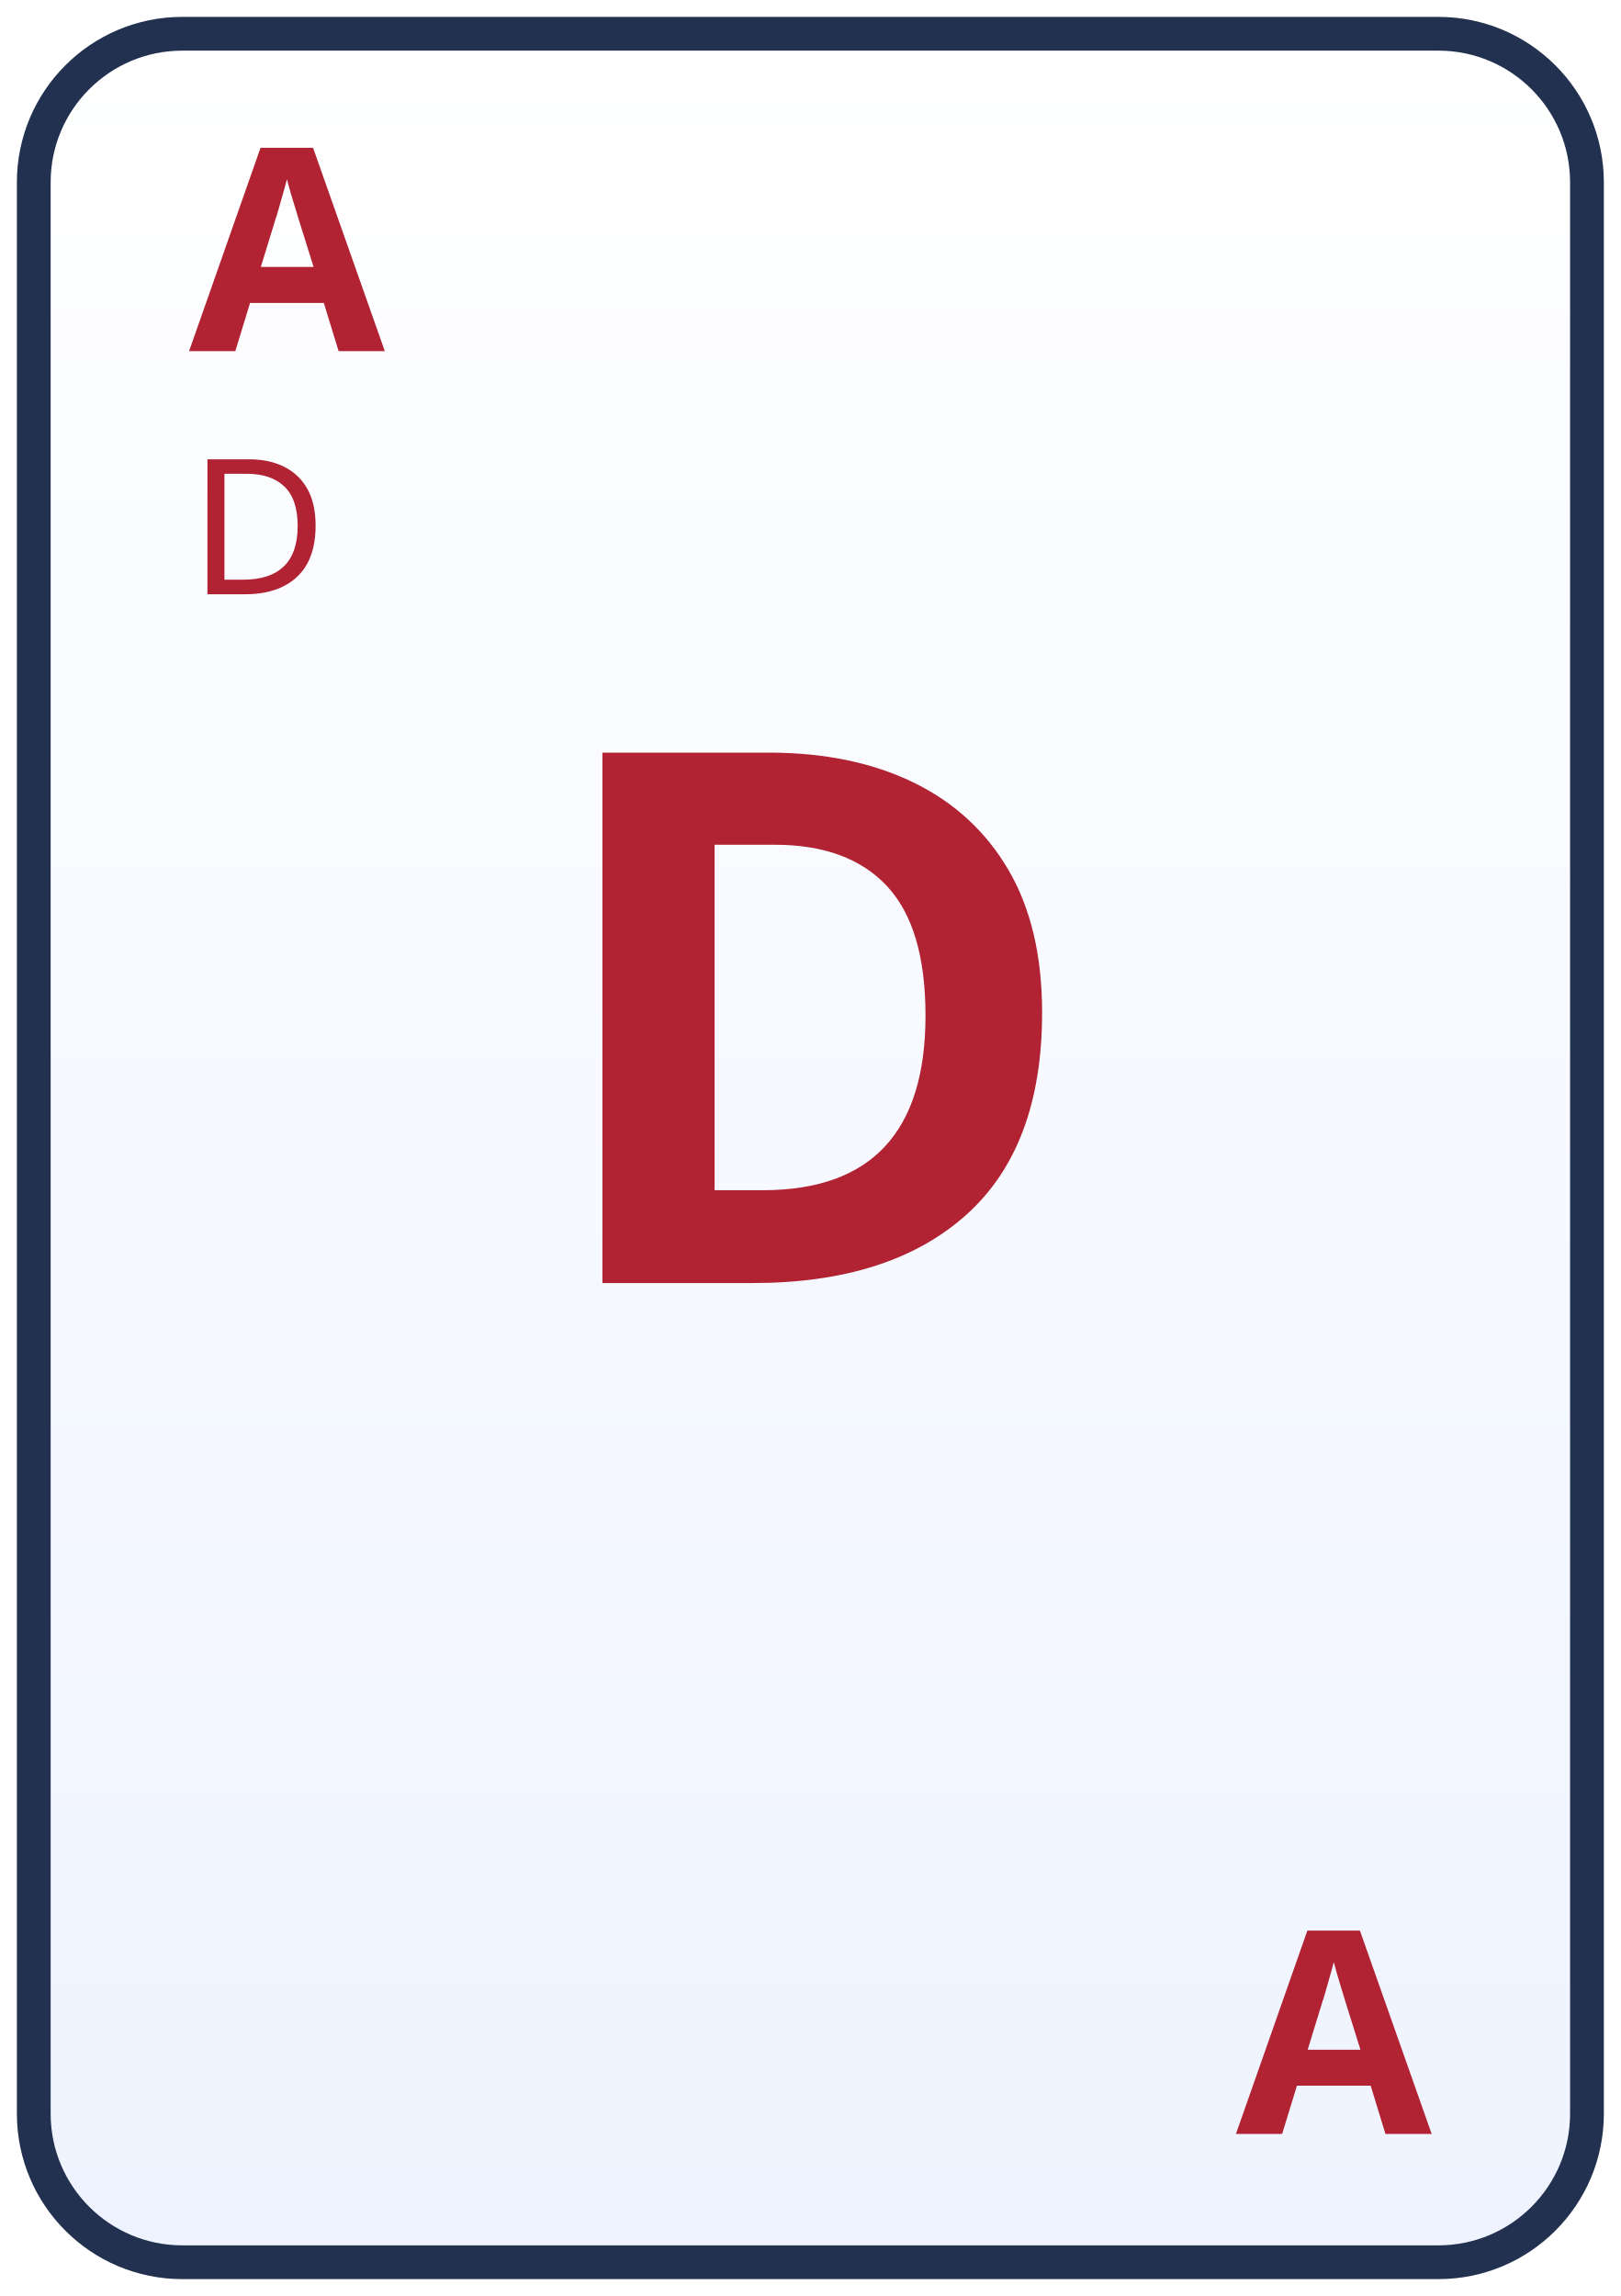
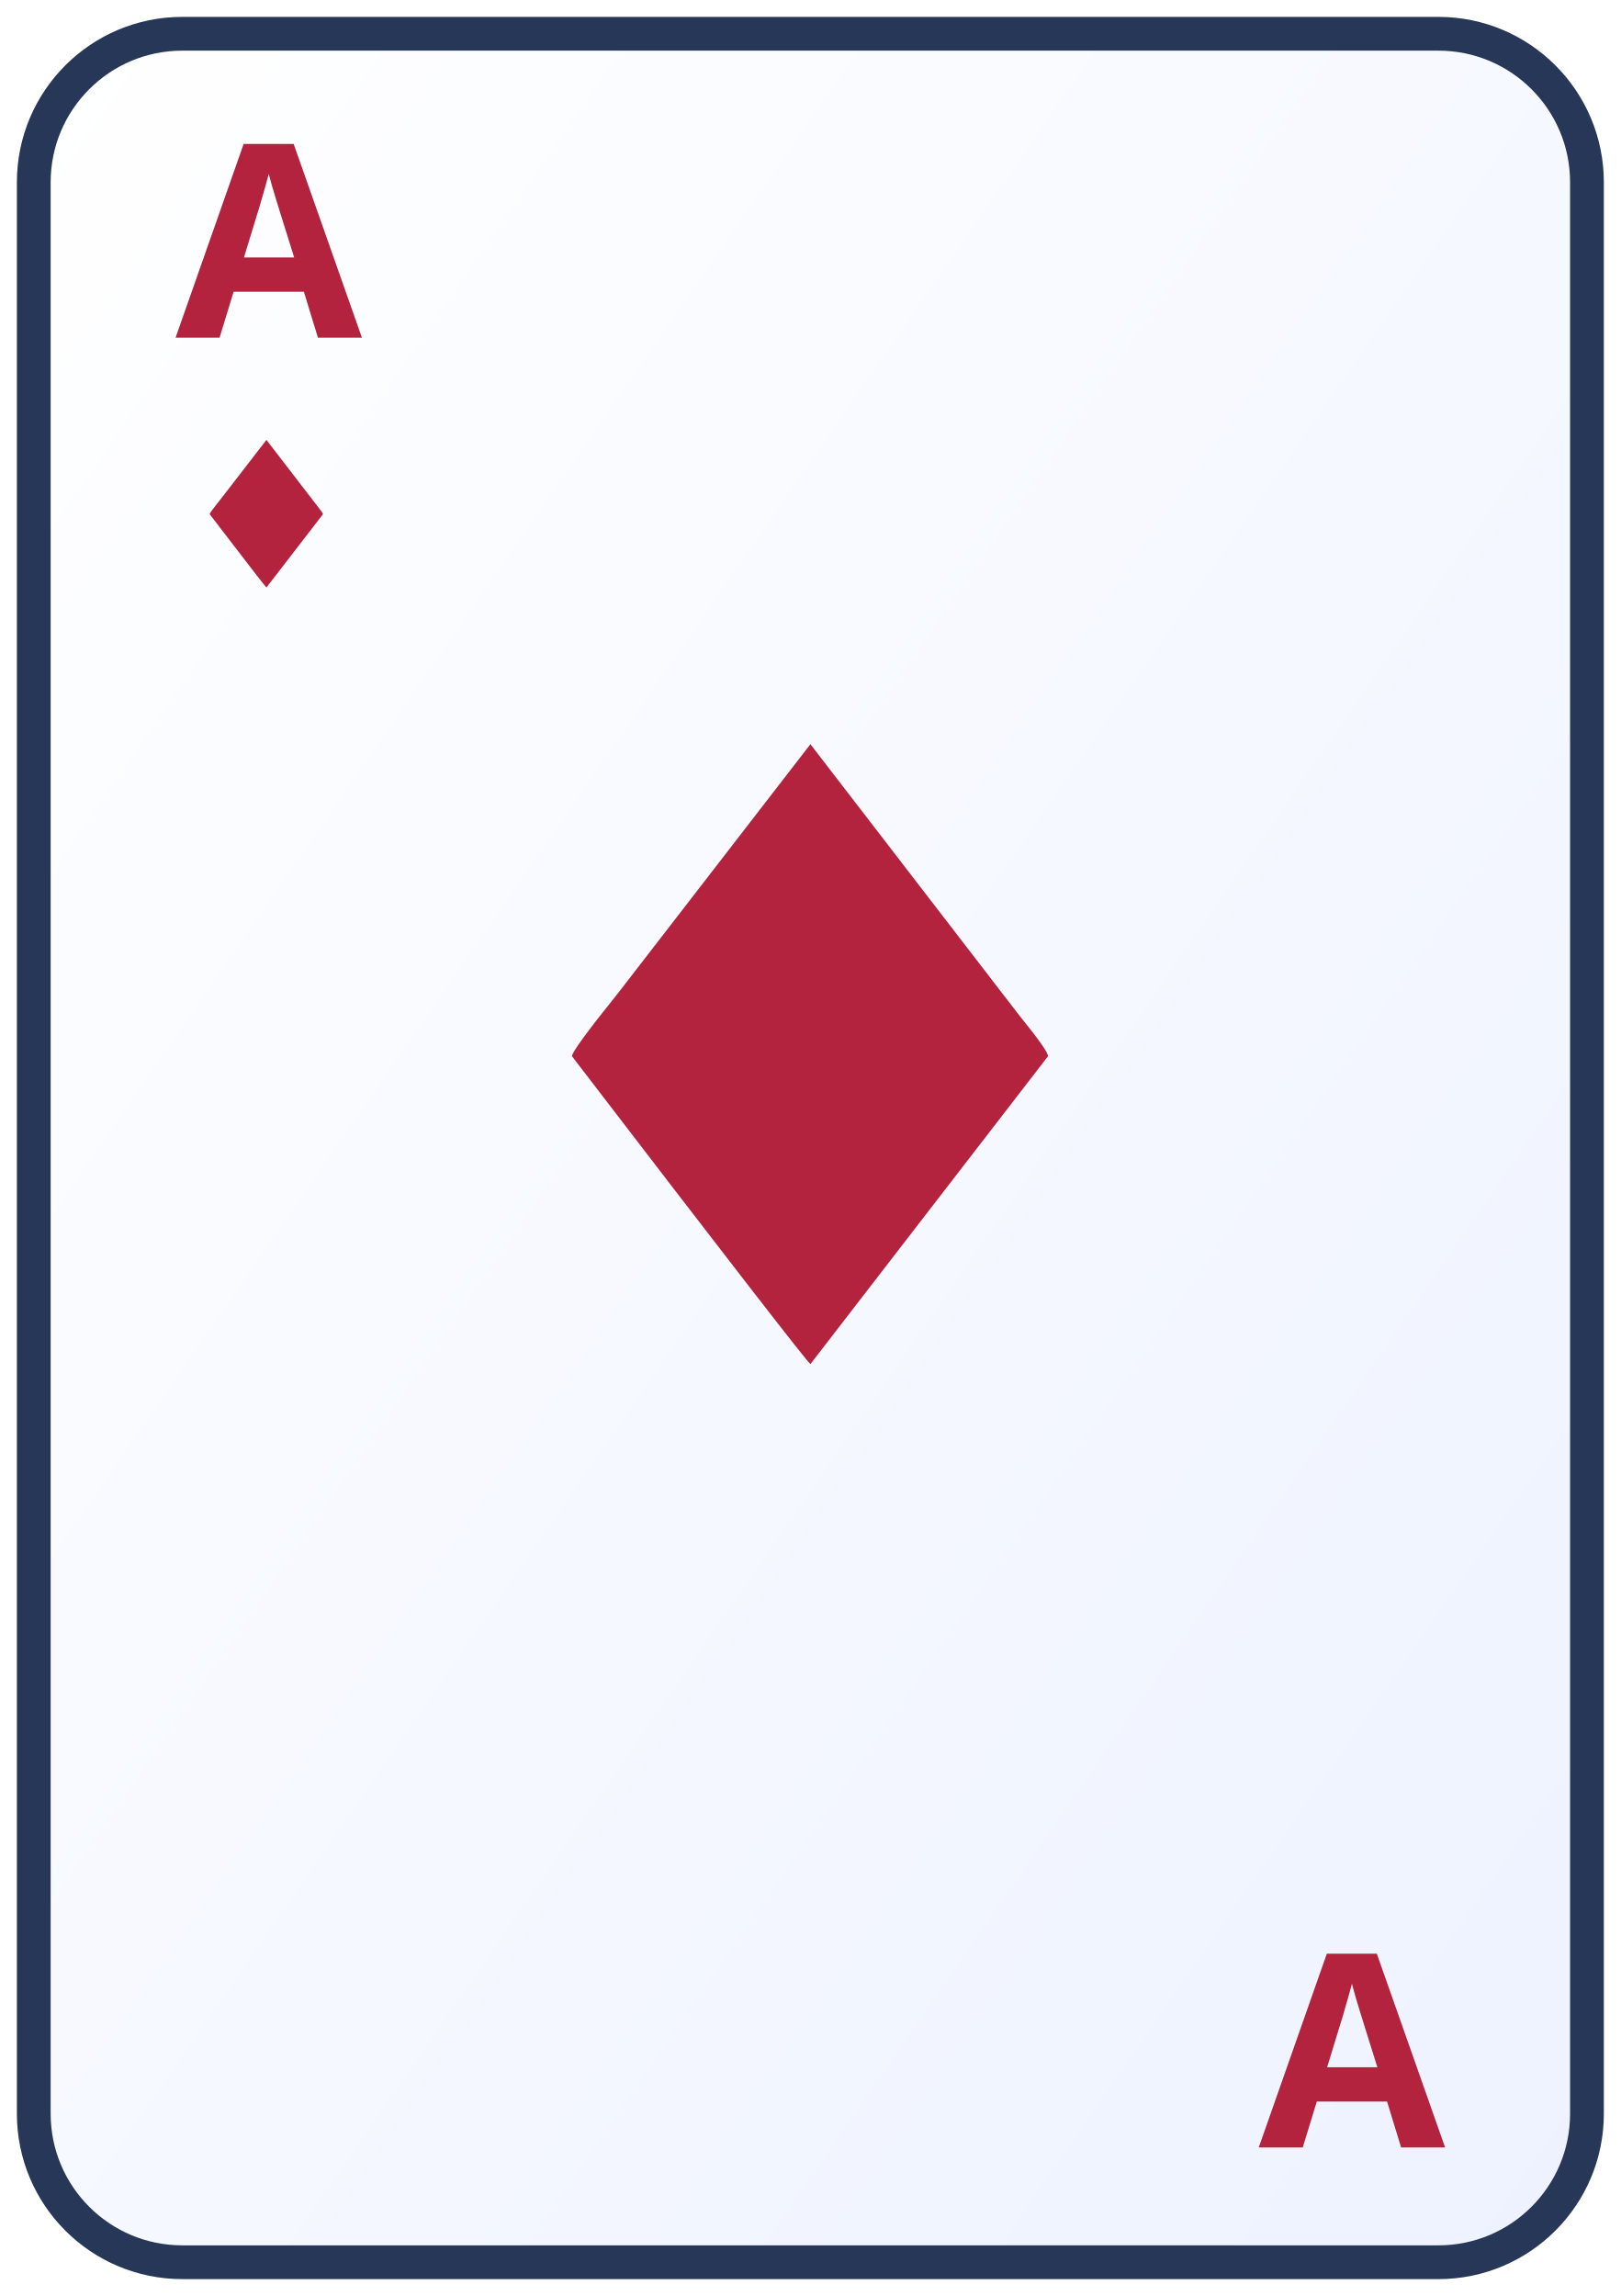
<svg xmlns="http://www.w3.org/2000/svg" viewBox="0 0 240 340" role="img" aria-label="AD">
  <defs>
-     <linearGradient id="cardFace" x1="0" y1="0" x2="0" y2="1">
+     <linearGradient id="face" x1="0" y1="0" x2="1" y2="1">
      <stop offset="0%" stop-color="#ffffff" />
-       <stop offset="100%" stop-color="#eef3ff" />
+       <stop offset="100%" stop-color="#edf2ff" />
    </linearGradient>
  </defs>
-   <rect x="5" y="5" width="230" height="330" rx="22" fill="url(#cardFace)" stroke="#22314f" stroke-width="5" />
-   <text x="28" y="52" font-size="42" font-family="Trebuchet MS, sans-serif" fill="#b12233" font-weight="700">A</text>
-   <text x="28" y="88" font-size="28" font-family="Trebuchet MS, sans-serif" fill="#b12233">D</text>
-   <text x="120" y="190" text-anchor="middle" font-size="110" font-family="Trebuchet MS, sans-serif" fill="#b12233" font-weight="700">D</text>
-   <text x="212" y="316" text-anchor="end" font-size="42" font-family="Trebuchet MS, sans-serif" fill="#b12233" font-weight="700">A</text>
+   <rect x="5" y="5" width="230" height="330" rx="22" fill="url(#face)" stroke="#273758" stroke-width="5" />
+   <text x="26" y="50" font-size="40" font-family="Trebuchet MS, sans-serif" fill="#b4233d" font-weight="700">A</text>
+   <text x="26" y="87" font-size="30" font-family="Trebuchet MS, sans-serif" fill="#b4233d" font-weight="700">♦</text>
+   <text x="120" y="202" text-anchor="middle" font-size="126" font-family="Trebuchet MS, sans-serif" fill="#b4233d" font-weight="700">♦</text>
+   <text x="214" y="318" text-anchor="end" font-size="40" font-family="Trebuchet MS, sans-serif" fill="#b4233d" font-weight="700">A</text>
</svg>
